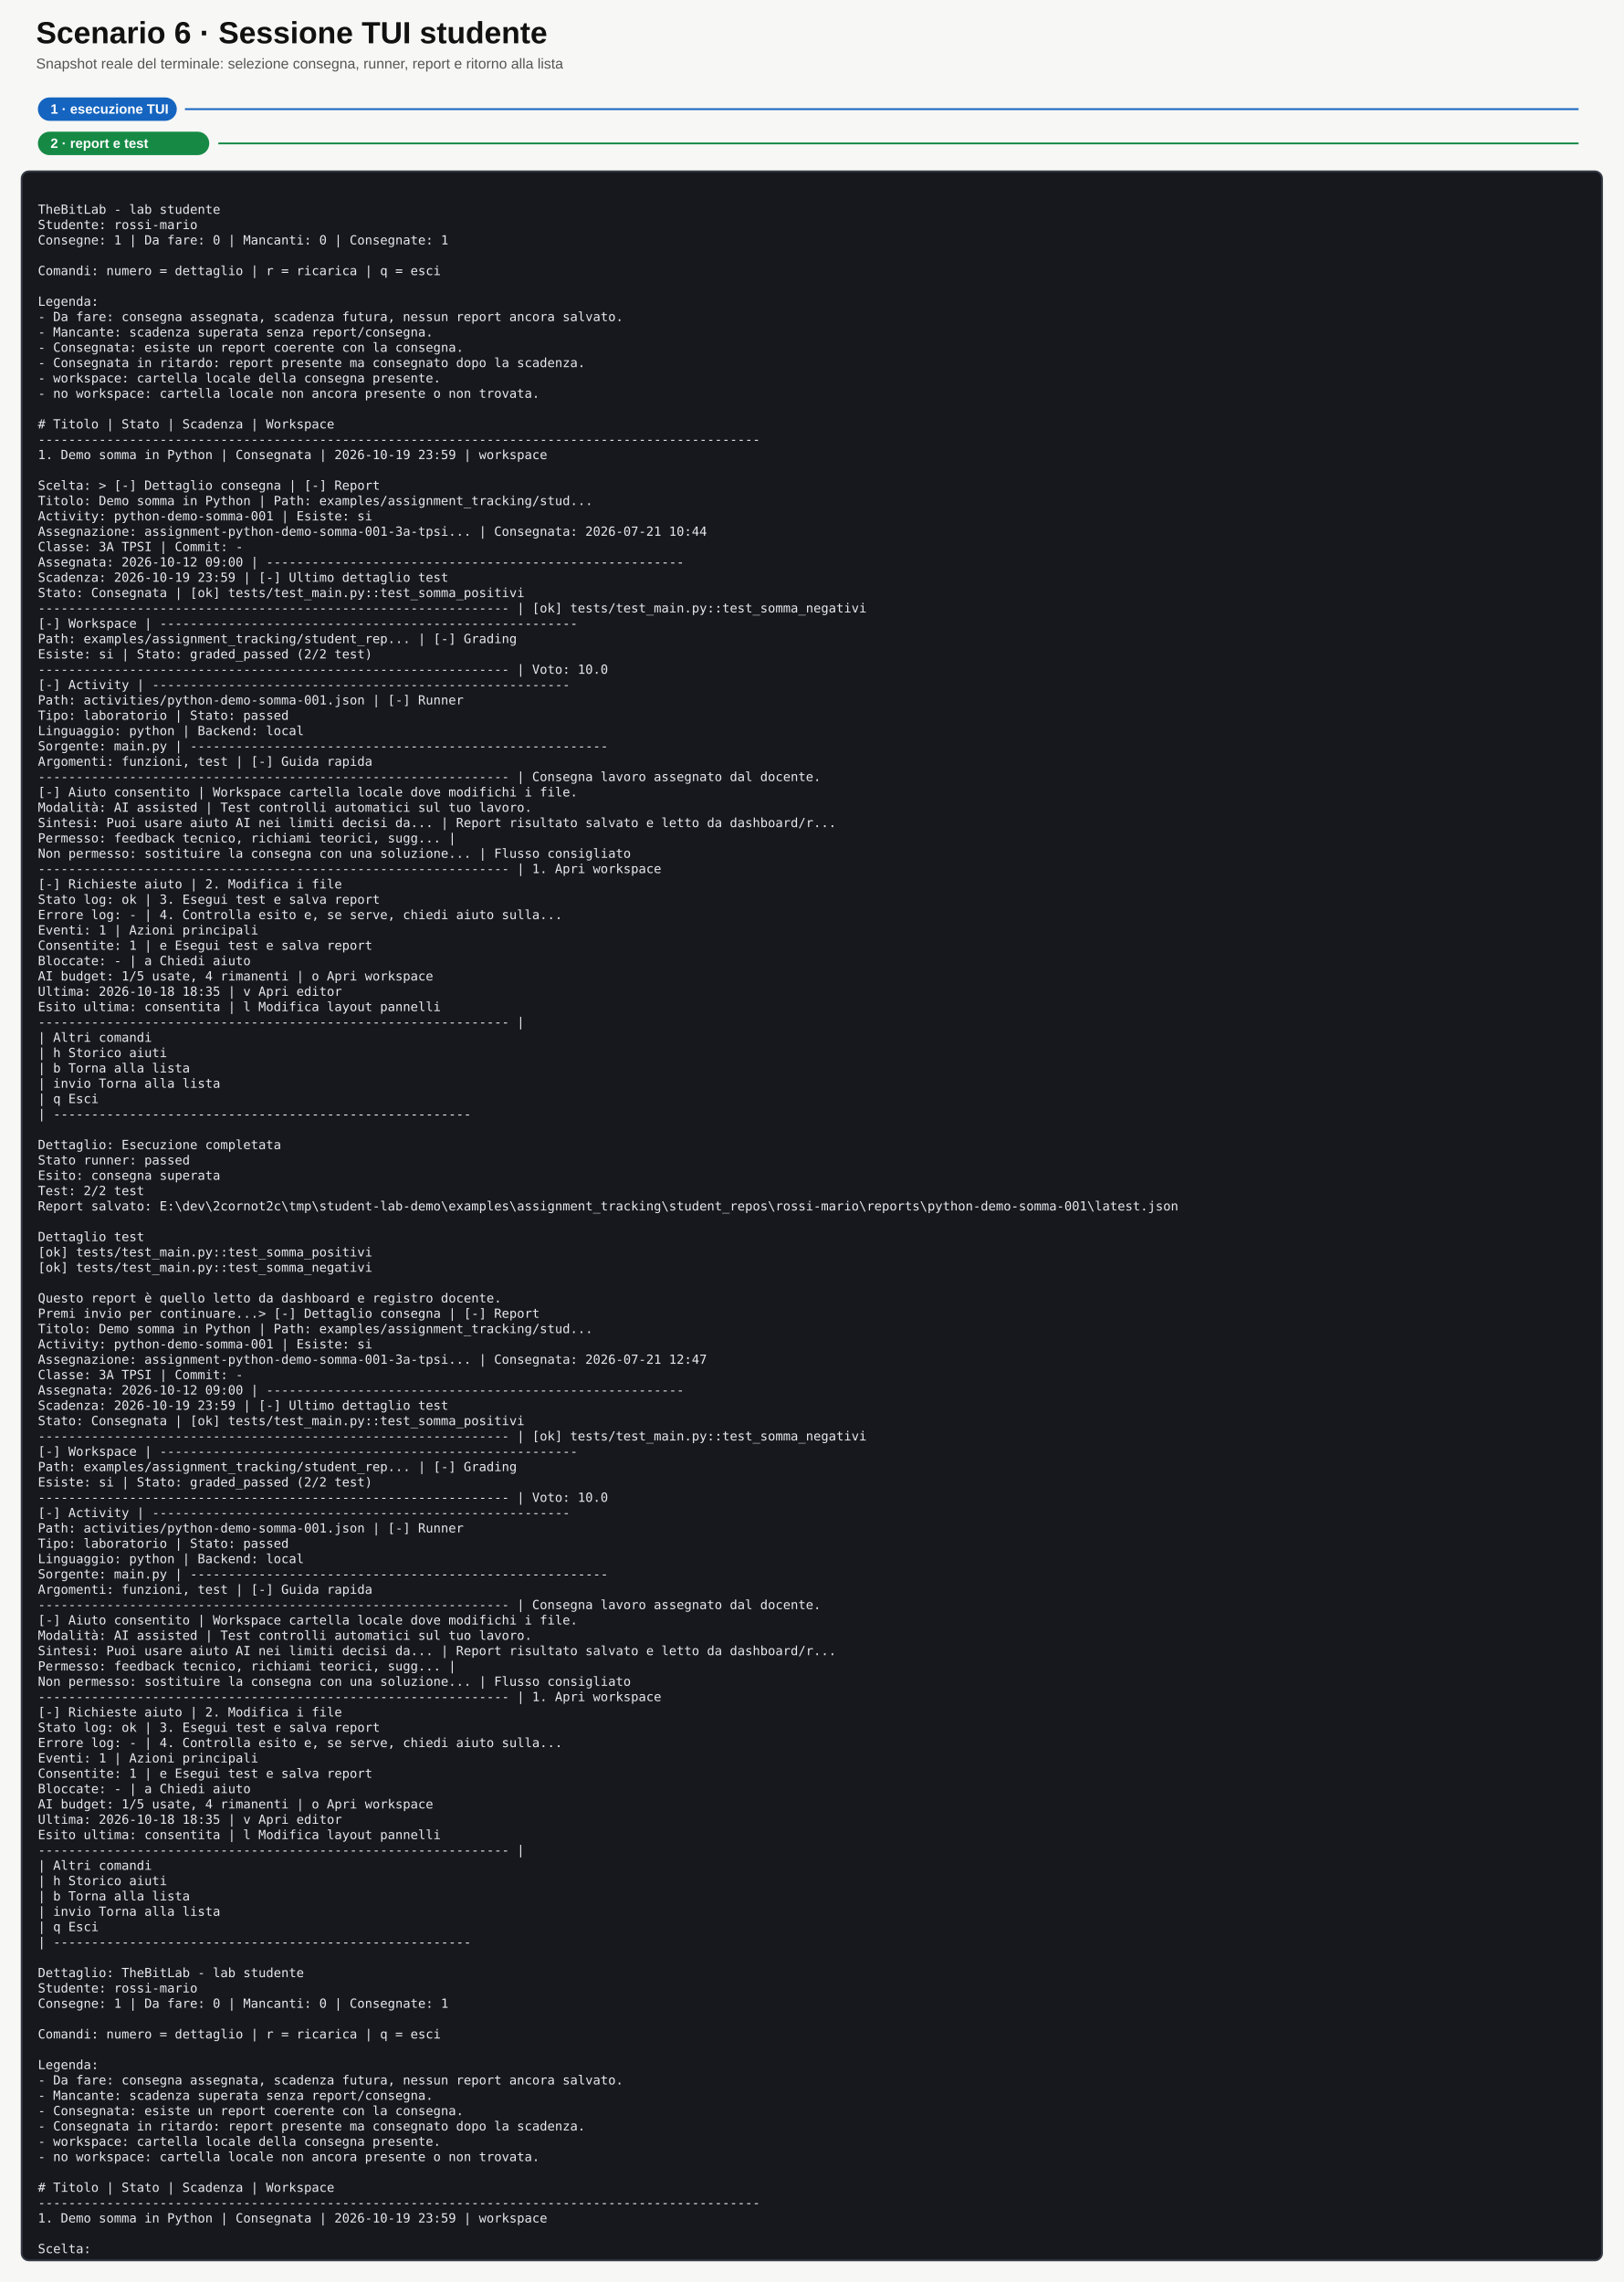
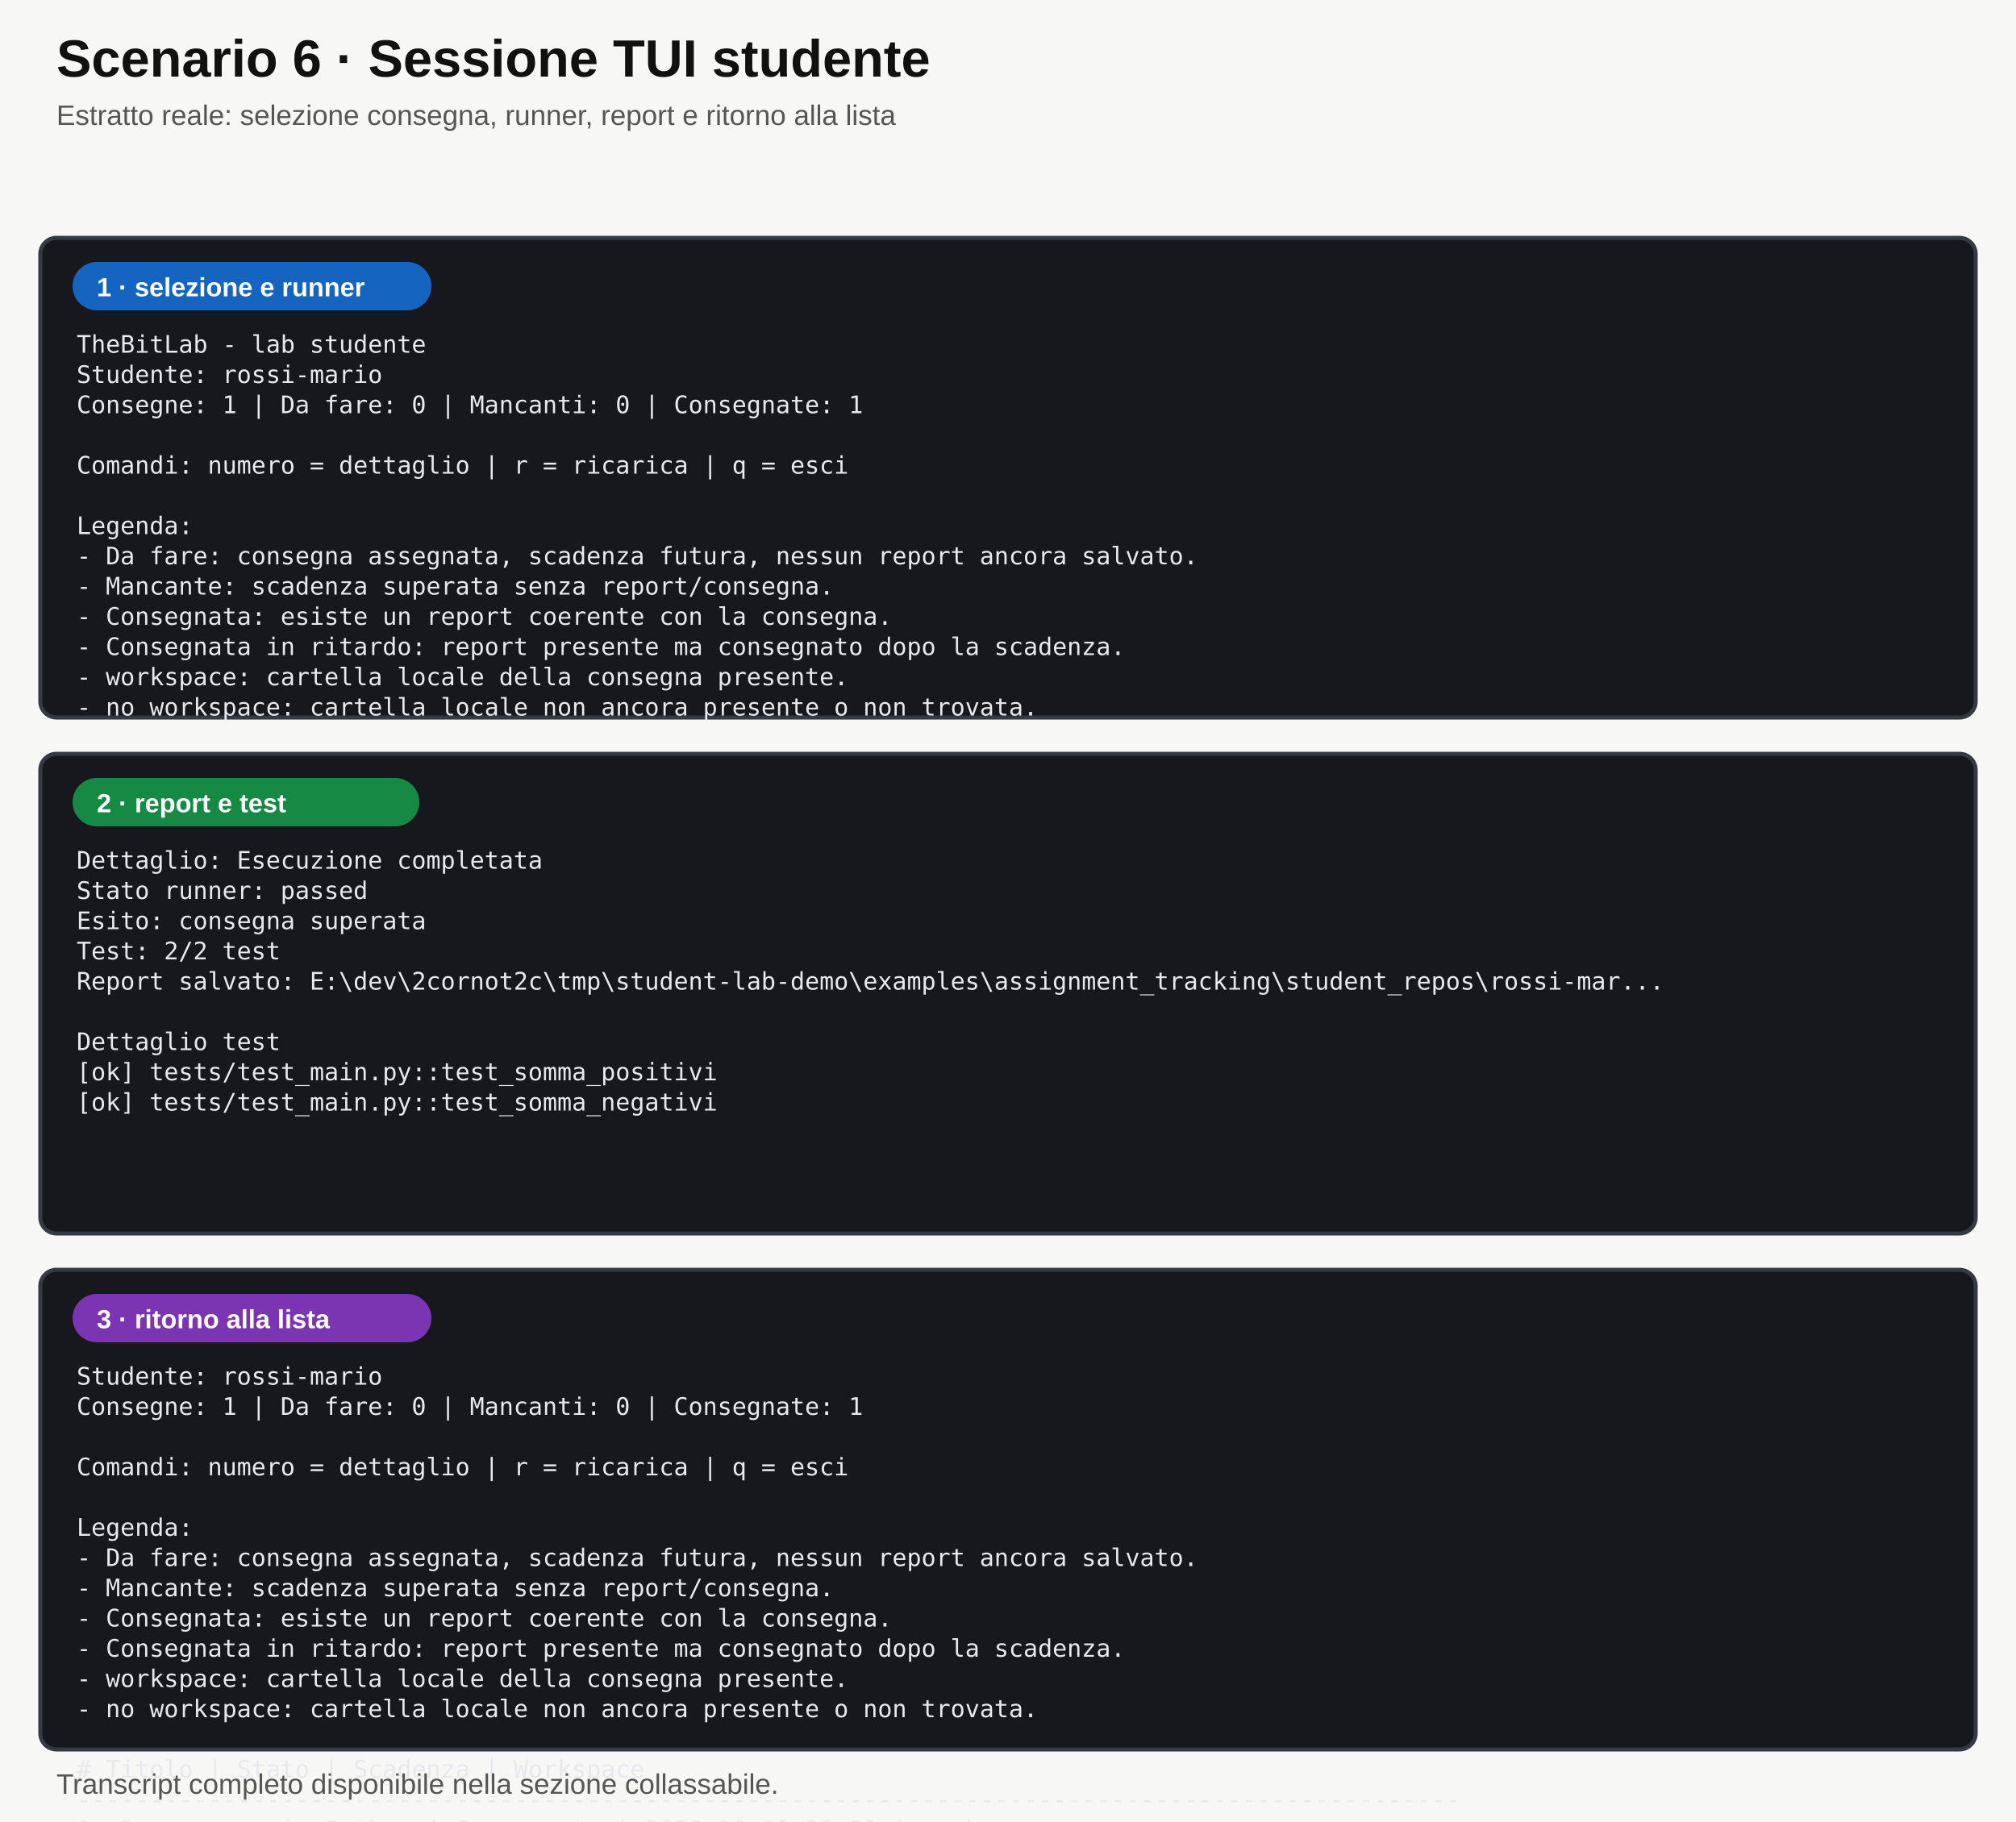
- <svg xmlns="http://www.w3.org/2000/svg" width="1800" height="2530" viewBox="0 0 1800 2530">
-   <style>.page{fill:#f7f7f5}.title{font:700 34px Arial,sans-serif;fill:#111}.subtitle{font:16px Arial,sans-serif;fill:#555}.terminal{fill:#16181d;stroke:#343943;stroke-width:2}.terminal-text{font:14px 'Cascadia Mono','Consolas',monospace;fill:#e7e9ee;white-space:pre}.label{font:700 15px Arial,sans-serif;fill:#fff}.blue{fill:#1464c0}.green{fill:#168a45}.line-blue{stroke:#1464c0}.line-green{stroke:#168a45}</style>
+ <svg xmlns="http://www.w3.org/2000/svg" width="1000" height="904" viewBox="0 0 1000 904">
+   <style>.page{fill:#f7f7f5}.title{font:700 26px Arial,sans-serif;fill:#111}.subtitle{font:14px Arial,sans-serif;fill:#555}.terminal{fill:#16181d;stroke:#343943;stroke-width:2}.terminal-text{font:12px 'Cascadia Mono','Consolas',monospace;fill:#e7e9ee;white-space:pre}.label{font:700 13px Arial,sans-serif;fill:#fff}.blue{fill:#1464c0}.green{fill:#168a45}.purple{fill:#7b35b2}</style>
  <rect class="page" width="100%" height="100%" />
-   <text x="40" y="48" class="title">Scenario 6 · Sessione TUI studente</text>
-   <text x="40" y="76" class="subtitle">Snapshot reale del terminale: selezione consegna, runner, report e ritorno alla lista</text>
-   <rect x="42" y="108" width="154" height="26" rx="13" class="blue" />
-   <text x="56" y="126" class="label">1 · esecuzione TUI</text>
-   <line x1="205" y1="121" x2="1750" y2="121" class="line-blue" stroke-width="2" />
-   <rect x="42" y="146" width="190" height="26" rx="13" class="green" />
-   <text x="56" y="164" class="label">2 · report e test</text>
-   <line x1="242" y1="159" x2="1750" y2="159" class="line-green" stroke-width="2" />
-   <rect x="24" y="190" width="1752" height="2316" rx="8" class="terminal" />
-   <text x="42" y="237" class="terminal-text">TheBitLab - lab studente</text>
-   <text x="42" y="254" class="terminal-text">Studente: rossi-mario</text>
-   <text x="42" y="271" class="terminal-text">Consegne: 1 | Da fare: 0 | Mancanti: 0 | Consegnate: 1</text>
-   <text x="42" y="288" class="terminal-text" />
-   <text x="42" y="305" class="terminal-text">Comandi: numero = dettaglio | r = ricarica | q = esci</text>
-   <text x="42" y="322" class="terminal-text" />
-   <text x="42" y="339" class="terminal-text">Legenda:</text>
-   <text x="42" y="356" class="terminal-text">- Da fare: consegna assegnata, scadenza futura, nessun report ancora salvato.</text>
-   <text x="42" y="373" class="terminal-text">- Mancante: scadenza superata senza report/consegna.</text>
-   <text x="42" y="390" class="terminal-text">- Consegnata: esiste un report coerente con la consegna.</text>
-   <text x="42" y="407" class="terminal-text">- Consegnata in ritardo: report presente ma consegnato dopo la scadenza.</text>
-   <text x="42" y="424" class="terminal-text">- workspace: cartella locale della consegna presente.</text>
-   <text x="42" y="441" class="terminal-text">- no workspace: cartella locale non ancora presente o non trovata.</text>
-   <text x="42" y="458" class="terminal-text" />
-   <text x="42" y="475" class="terminal-text"> #  Titolo                             | Stato                  | Scadenza         | Workspace</text>
-   <text x="42" y="492" class="terminal-text">-----------------------------------------------------------------------------------------------</text>
-   <text x="42" y="509" class="terminal-text"> 1. Demo somma in Python               | Consegnata             | 2026-10-19 23:59 | workspace</text>
-   <text x="42" y="526" class="terminal-text" />
-   <text x="42" y="543" class="terminal-text">Scelta: &gt; [-] Dettaglio consegna                                       |   [-] Report                                           </text>
-   <text x="42" y="560" class="terminal-text">Titolo:            Demo somma in Python                        | Path:              examples/assignment_tracking/stud...</text>
-   <text x="42" y="577" class="terminal-text">Activity:          python-demo-somma-001                       | Esiste:            si                                  </text>
-   <text x="42" y="594" class="terminal-text">Assegnazione:      assignment-python-demo-somma-001-3a-tpsi... | Consegnata:        2026-07-21 10:44                    </text>
-   <text x="42" y="611" class="terminal-text">Classe:            3A TPSI                                     | Commit:            -                                   </text>
-   <text x="42" y="628" class="terminal-text">Assegnata:         2026-10-12 09:00                            | -------------------------------------------------------</text>
-   <text x="42" y="645" class="terminal-text">Scadenza:          2026-10-19 23:59                            |   [-] Ultimo dettaglio test                            </text>
-   <text x="42" y="662" class="terminal-text">Stato:             Consegnata                                  |   [ok] tests/test_main.py::test_somma_positivi         </text>
-   <text x="42" y="679" class="terminal-text">-------------------------------------------------------------- |   [ok] tests/test_main.py::test_somma_negativi         </text>
-   <text x="42" y="696" class="terminal-text">  [-] Workspace                                                | -------------------------------------------------------</text>
-   <text x="42" y="713" class="terminal-text">Path:              examples/assignment_tracking/student_rep... |   [-] Grading                                          </text>
-   <text x="42" y="730" class="terminal-text">Esiste:            si                                          | Stato:             graded_passed (2/2 test)            </text>
-   <text x="42" y="747" class="terminal-text">-------------------------------------------------------------- | Voto:              10.0                                </text>
-   <text x="42" y="764" class="terminal-text">  [-] Activity                                                 | -------------------------------------------------------</text>
-   <text x="42" y="781" class="terminal-text">Path:              activities/python-demo-somma-001.json       |   [-] Runner                                           </text>
-   <text x="42" y="798" class="terminal-text">Tipo:              laboratorio                                 | Stato:             passed                              </text>
-   <text x="42" y="815" class="terminal-text">Linguaggio:        python                                      | Backend:           local                               </text>
-   <text x="42" y="832" class="terminal-text">Sorgente:          main.py                                     | -------------------------------------------------------</text>
-   <text x="42" y="849" class="terminal-text">Argomenti:         funzioni, test                              |   [-] Guida rapida                                     </text>
-   <text x="42" y="866" class="terminal-text">-------------------------------------------------------------- |   Consegna  lavoro assegnato dal docente.              </text>
-   <text x="42" y="883" class="terminal-text">  [-] Aiuto consentito                                         |   Workspace cartella locale dove modifichi i file.     </text>
-   <text x="42" y="900" class="terminal-text">Modalità:          AI assisted                                 |   Test      controlli automatici sul tuo lavoro.       </text>
-   <text x="42" y="917" class="terminal-text">Sintesi:           Puoi usare aiuto AI nei limiti decisi da... |   Report    risultato salvato e letto da dashboard/r...</text>
-   <text x="42" y="934" class="terminal-text">Permesso:          feedback tecnico, richiami teorici, sugg... |                                                        </text>
-   <text x="42" y="951" class="terminal-text">Non permesso:      sostituire la consegna con una soluzione... | Flusso consigliato                                     </text>
-   <text x="42" y="968" class="terminal-text">-------------------------------------------------------------- |   1. Apri workspace                                    </text>
-   <text x="42" y="985" class="terminal-text">  [-] Richieste aiuto                                          |   2. Modifica i file                                   </text>
-   <text x="42" y="1002" class="terminal-text">Stato log:         ok                                          |   3. Esegui test e salva report                        </text>
-   <text x="42" y="1019" class="terminal-text">Errore log:        -                                           |   4. Controlla esito e, se serve, chiedi aiuto sulla...</text>
-   <text x="42" y="1036" class="terminal-text">Eventi:            1                                           | Azioni principali                                      </text>
-   <text x="42" y="1053" class="terminal-text">Consentite:        1                                           |   e  Esegui test e salva report                        </text>
-   <text x="42" y="1070" class="terminal-text">Bloccate:          -                                           |   a  Chiedi aiuto                                      </text>
-   <text x="42" y="1087" class="terminal-text">AI budget:         1/5 usate, 4 rimanenti                      |   o  Apri workspace                                    </text>
-   <text x="42" y="1104" class="terminal-text">Ultima:            2026-10-18 18:35                            |   v  Apri editor                                       </text>
-   <text x="42" y="1121" class="terminal-text">Esito ultima:      consentita                                  |   l  Modifica layout pannelli                          </text>
-   <text x="42" y="1138" class="terminal-text">-------------------------------------------------------------- |                                                        </text>
-   <text x="42" y="1155" class="terminal-text">                                                               | Altri comandi                                          </text>
-   <text x="42" y="1172" class="terminal-text">                                                               |   h  Storico aiuti                                     </text>
-   <text x="42" y="1189" class="terminal-text">                                                               |   b  Torna alla lista                                  </text>
-   <text x="42" y="1206" class="terminal-text">                                                               |   invio  Torna alla lista                              </text>
-   <text x="42" y="1223" class="terminal-text">                                                               |   q  Esci                                              </text>
-   <text x="42" y="1240" class="terminal-text">                                                               | -------------------------------------------------------</text>
-   <text x="42" y="1257" class="terminal-text" />
-   <text x="42" y="1274" class="terminal-text">Dettaglio: Esecuzione completata</text>
-   <text x="42" y="1291" class="terminal-text">Stato runner:      passed</text>
-   <text x="42" y="1308" class="terminal-text">Esito:             consegna superata</text>
-   <text x="42" y="1325" class="terminal-text">Test:              2/2 test</text>
-   <text x="42" y="1342" class="terminal-text">Report salvato:    E:\dev\2cornot2c\tmp\student-lab-demo\examples\assignment_tracking\student_repos\rossi-mario\reports\python-demo-somma-001\latest.json</text>
-   <text x="42" y="1359" class="terminal-text" />
-   <text x="42" y="1376" class="terminal-text">Dettaglio test</text>
-   <text x="42" y="1393" class="terminal-text">  [ok] tests/test_main.py::test_somma_positivi</text>
-   <text x="42" y="1410" class="terminal-text">  [ok] tests/test_main.py::test_somma_negativi</text>
-   <text x="42" y="1427" class="terminal-text" />
-   <text x="42" y="1444" class="terminal-text">Questo report è quello letto da dashboard e registro docente.</text>
-   <text x="42" y="1461" class="terminal-text">Premi invio per continuare...&gt; [-] Dettaglio consegna                                       |   [-] Report                                           </text>
-   <text x="42" y="1478" class="terminal-text">Titolo:            Demo somma in Python                        | Path:              examples/assignment_tracking/stud...</text>
-   <text x="42" y="1495" class="terminal-text">Activity:          python-demo-somma-001                       | Esiste:            si                                  </text>
-   <text x="42" y="1512" class="terminal-text">Assegnazione:      assignment-python-demo-somma-001-3a-tpsi... | Consegnata:        2026-07-21 12:47                    </text>
-   <text x="42" y="1529" class="terminal-text">Classe:            3A TPSI                                     | Commit:            -                                   </text>
-   <text x="42" y="1546" class="terminal-text">Assegnata:         2026-10-12 09:00                            | -------------------------------------------------------</text>
-   <text x="42" y="1563" class="terminal-text">Scadenza:          2026-10-19 23:59                            |   [-] Ultimo dettaglio test                            </text>
-   <text x="42" y="1580" class="terminal-text">Stato:             Consegnata                                  |   [ok] tests/test_main.py::test_somma_positivi         </text>
-   <text x="42" y="1597" class="terminal-text">-------------------------------------------------------------- |   [ok] tests/test_main.py::test_somma_negativi         </text>
-   <text x="42" y="1614" class="terminal-text">  [-] Workspace                                                | -------------------------------------------------------</text>
-   <text x="42" y="1631" class="terminal-text">Path:              examples/assignment_tracking/student_rep... |   [-] Grading                                          </text>
-   <text x="42" y="1648" class="terminal-text">Esiste:            si                                          | Stato:             graded_passed (2/2 test)            </text>
-   <text x="42" y="1665" class="terminal-text">-------------------------------------------------------------- | Voto:              10.0                                </text>
-   <text x="42" y="1682" class="terminal-text">  [-] Activity                                                 | -------------------------------------------------------</text>
-   <text x="42" y="1699" class="terminal-text">Path:              activities/python-demo-somma-001.json       |   [-] Runner                                           </text>
-   <text x="42" y="1716" class="terminal-text">Tipo:              laboratorio                                 | Stato:             passed                              </text>
-   <text x="42" y="1733" class="terminal-text">Linguaggio:        python                                      | Backend:           local                               </text>
-   <text x="42" y="1750" class="terminal-text">Sorgente:          main.py                                     | -------------------------------------------------------</text>
-   <text x="42" y="1767" class="terminal-text">Argomenti:         funzioni, test                              |   [-] Guida rapida                                     </text>
-   <text x="42" y="1784" class="terminal-text">-------------------------------------------------------------- |   Consegna  lavoro assegnato dal docente.              </text>
-   <text x="42" y="1801" class="terminal-text">  [-] Aiuto consentito                                         |   Workspace cartella locale dove modifichi i file.     </text>
-   <text x="42" y="1818" class="terminal-text">Modalità:          AI assisted                                 |   Test      controlli automatici sul tuo lavoro.       </text>
-   <text x="42" y="1835" class="terminal-text">Sintesi:           Puoi usare aiuto AI nei limiti decisi da... |   Report    risultato salvato e letto da dashboard/r...</text>
-   <text x="42" y="1852" class="terminal-text">Permesso:          feedback tecnico, richiami teorici, sugg... |                                                        </text>
-   <text x="42" y="1869" class="terminal-text">Non permesso:      sostituire la consegna con una soluzione... | Flusso consigliato                                     </text>
-   <text x="42" y="1886" class="terminal-text">-------------------------------------------------------------- |   1. Apri workspace                                    </text>
-   <text x="42" y="1903" class="terminal-text">  [-] Richieste aiuto                                          |   2. Modifica i file                                   </text>
-   <text x="42" y="1920" class="terminal-text">Stato log:         ok                                          |   3. Esegui test e salva report                        </text>
-   <text x="42" y="1937" class="terminal-text">Errore log:        -                                           |   4. Controlla esito e, se serve, chiedi aiuto sulla...</text>
-   <text x="42" y="1954" class="terminal-text">Eventi:            1                                           | Azioni principali                                      </text>
-   <text x="42" y="1971" class="terminal-text">Consentite:        1                                           |   e  Esegui test e salva report                        </text>
-   <text x="42" y="1988" class="terminal-text">Bloccate:          -                                           |   a  Chiedi aiuto                                      </text>
-   <text x="42" y="2005" class="terminal-text">AI budget:         1/5 usate, 4 rimanenti                      |   o  Apri workspace                                    </text>
-   <text x="42" y="2022" class="terminal-text">Ultima:            2026-10-18 18:35                            |   v  Apri editor                                       </text>
-   <text x="42" y="2039" class="terminal-text">Esito ultima:      consentita                                  |   l  Modifica layout pannelli                          </text>
-   <text x="42" y="2056" class="terminal-text">-------------------------------------------------------------- |                                                        </text>
-   <text x="42" y="2073" class="terminal-text">                                                               | Altri comandi                                          </text>
-   <text x="42" y="2090" class="terminal-text">                                                               |   h  Storico aiuti                                     </text>
-   <text x="42" y="2107" class="terminal-text">                                                               |   b  Torna alla lista                                  </text>
-   <text x="42" y="2124" class="terminal-text">                                                               |   invio  Torna alla lista                              </text>
-   <text x="42" y="2141" class="terminal-text">                                                               |   q  Esci                                              </text>
-   <text x="42" y="2158" class="terminal-text">                                                               | -------------------------------------------------------</text>
-   <text x="42" y="2175" class="terminal-text" />
-   <text x="42" y="2192" class="terminal-text">Dettaglio: TheBitLab - lab studente</text>
-   <text x="42" y="2209" class="terminal-text">Studente: rossi-mario</text>
-   <text x="42" y="2226" class="terminal-text">Consegne: 1 | Da fare: 0 | Mancanti: 0 | Consegnate: 1</text>
-   <text x="42" y="2243" class="terminal-text" />
-   <text x="42" y="2260" class="terminal-text">Comandi: numero = dettaglio | r = ricarica | q = esci</text>
-   <text x="42" y="2277" class="terminal-text" />
-   <text x="42" y="2294" class="terminal-text">Legenda:</text>
-   <text x="42" y="2311" class="terminal-text">- Da fare: consegna assegnata, scadenza futura, nessun report ancora salvato.</text>
-   <text x="42" y="2328" class="terminal-text">- Mancante: scadenza superata senza report/consegna.</text>
-   <text x="42" y="2345" class="terminal-text">- Consegnata: esiste un report coerente con la consegna.</text>
-   <text x="42" y="2362" class="terminal-text">- Consegnata in ritardo: report presente ma consegnato dopo la scadenza.</text>
-   <text x="42" y="2379" class="terminal-text">- workspace: cartella locale della consegna presente.</text>
-   <text x="42" y="2396" class="terminal-text">- no workspace: cartella locale non ancora presente o non trovata.</text>
-   <text x="42" y="2413" class="terminal-text" />
-   <text x="42" y="2430" class="terminal-text"> #  Titolo                             | Stato                  | Scadenza         | Workspace</text>
-   <text x="42" y="2447" class="terminal-text">-----------------------------------------------------------------------------------------------</text>
-   <text x="42" y="2464" class="terminal-text"> 1. Demo somma in Python               | Consegnata             | 2026-10-19 23:59 | workspace</text>
-   <text x="42" y="2481" class="terminal-text" />
-   <text x="42" y="2498" class="terminal-text">Scelta: </text>
+   <text x="28" y="38" class="title">Scenario 6 · Sessione TUI studente</text>
+   <text x="28" y="62" class="subtitle">Estratto reale: selezione consegna, runner, report e ritorno alla lista</text>
+   <rect x="20" y="118" width="960" height="238" rx="8" class="terminal" />
+   <rect x="36" y="130" width="178" height="24" rx="12" class="blue" />
+   <text x="48" y="147" class="label">1 · selezione e runner</text>
+   <text x="38" y="175" class="terminal-text">TheBitLab - lab studente</text>
+   <text x="38" y="190" class="terminal-text">Studente: rossi-mario</text>
+   <text x="38" y="205" class="terminal-text">Consegne: 1 | Da fare: 0 | Mancanti: 0 | Consegnate: 1</text>
+   <text x="38" y="220" class="terminal-text" />
+   <text x="38" y="235" class="terminal-text">Comandi: numero = dettaglio | r = ricarica | q = esci</text>
+   <text x="38" y="250" class="terminal-text" />
+   <text x="38" y="265" class="terminal-text">Legenda:</text>
+   <text x="38" y="280" class="terminal-text">- Da fare: consegna assegnata, scadenza futura, nessun report ancora salvato.</text>
+   <text x="38" y="295" class="terminal-text">- Mancante: scadenza superata senza report/consegna.</text>
+   <text x="38" y="310" class="terminal-text">- Consegnata: esiste un report coerente con la consegna.</text>
+   <text x="38" y="325" class="terminal-text">- Consegnata in ritardo: report presente ma consegnato dopo la scadenza.</text>
+   <text x="38" y="340" class="terminal-text">- workspace: cartella locale della consegna presente.</text>
+   <text x="38" y="355" class="terminal-text">- no workspace: cartella locale non ancora presente o non trovata.</text>
+   <text x="38" y="370" class="terminal-text" />
+   <text x="38" y="385" class="terminal-text"> #  Titolo                             | Stato                  | Scadenza         | Workspace</text>
+   <text x="38" y="400" class="terminal-text">-----------------------------------------------------------------------------------------------</text>
+   <text x="38" y="415" class="terminal-text"> 1. Demo somma in Python               | Consegnata             | 2026-10-19 23:59 | workspace</text>
+   <text x="38" y="430" class="terminal-text" />
+   <rect x="20" y="374" width="960" height="238" rx="8" class="terminal" />
+   <rect x="36" y="386" width="172" height="24" rx="12" class="green" />
+   <text x="48" y="403" class="label">2 · report e test</text>
+   <text x="38" y="431" class="terminal-text">Dettaglio: Esecuzione completata</text>
+   <text x="38" y="446" class="terminal-text">Stato runner:      passed</text>
+   <text x="38" y="461" class="terminal-text">Esito:             consegna superata</text>
+   <text x="38" y="476" class="terminal-text">Test:              2/2 test</text>
+   <text x="38" y="491" class="terminal-text">Report salvato:    E:\dev\2cornot2c\tmp\student-lab-demo\examples\assignment_tracking\student_repos\rossi-mar...</text>
+   <text x="38" y="506" class="terminal-text" />
+   <text x="38" y="521" class="terminal-text">Dettaglio test</text>
+   <text x="38" y="536" class="terminal-text">  [ok] tests/test_main.py::test_somma_positivi</text>
+   <text x="38" y="551" class="terminal-text">  [ok] tests/test_main.py::test_somma_negativi</text>
+   <text x="38" y="566" class="terminal-text" />
+   <rect x="20" y="630" width="960" height="238" rx="8" class="terminal" />
+   <rect x="36" y="642" width="178" height="24" rx="12" class="purple" />
+   <text x="48" y="659" class="label">3 · ritorno alla lista</text>
+   <text x="38" y="687" class="terminal-text">Studente: rossi-mario</text>
+   <text x="38" y="702" class="terminal-text">Consegne: 1 | Da fare: 0 | Mancanti: 0 | Consegnate: 1</text>
+   <text x="38" y="717" class="terminal-text" />
+   <text x="38" y="732" class="terminal-text">Comandi: numero = dettaglio | r = ricarica | q = esci</text>
+   <text x="38" y="747" class="terminal-text" />
+   <text x="38" y="762" class="terminal-text">Legenda:</text>
+   <text x="38" y="777" class="terminal-text">- Da fare: consegna assegnata, scadenza futura, nessun report ancora salvato.</text>
+   <text x="38" y="792" class="terminal-text">- Mancante: scadenza superata senza report/consegna.</text>
+   <text x="38" y="807" class="terminal-text">- Consegnata: esiste un report coerente con la consegna.</text>
+   <text x="38" y="822" class="terminal-text">- Consegnata in ritardo: report presente ma consegnato dopo la scadenza.</text>
+   <text x="38" y="837" class="terminal-text">- workspace: cartella locale della consegna presente.</text>
+   <text x="38" y="852" class="terminal-text">- no workspace: cartella locale non ancora presente o non trovata.</text>
+   <text x="38" y="867" class="terminal-text" />
+   <text x="38" y="882" class="terminal-text"> #  Titolo                             | Stato                  | Scadenza         | Workspace</text>
+   <text x="38" y="897" class="terminal-text">-----------------------------------------------------------------------------------------------</text>
+   <text x="38" y="912" class="terminal-text"> 1. Demo somma in Python               | Consegnata             | 2026-10-19 23:59 | workspace</text>
+   <text x="38" y="927" class="terminal-text" />
+   <text x="38" y="942" class="terminal-text">Scelta: </text>
+   <text x="28" y="890" class="subtitle">Transcript completo disponibile nella sezione collassabile.</text>
</svg>
